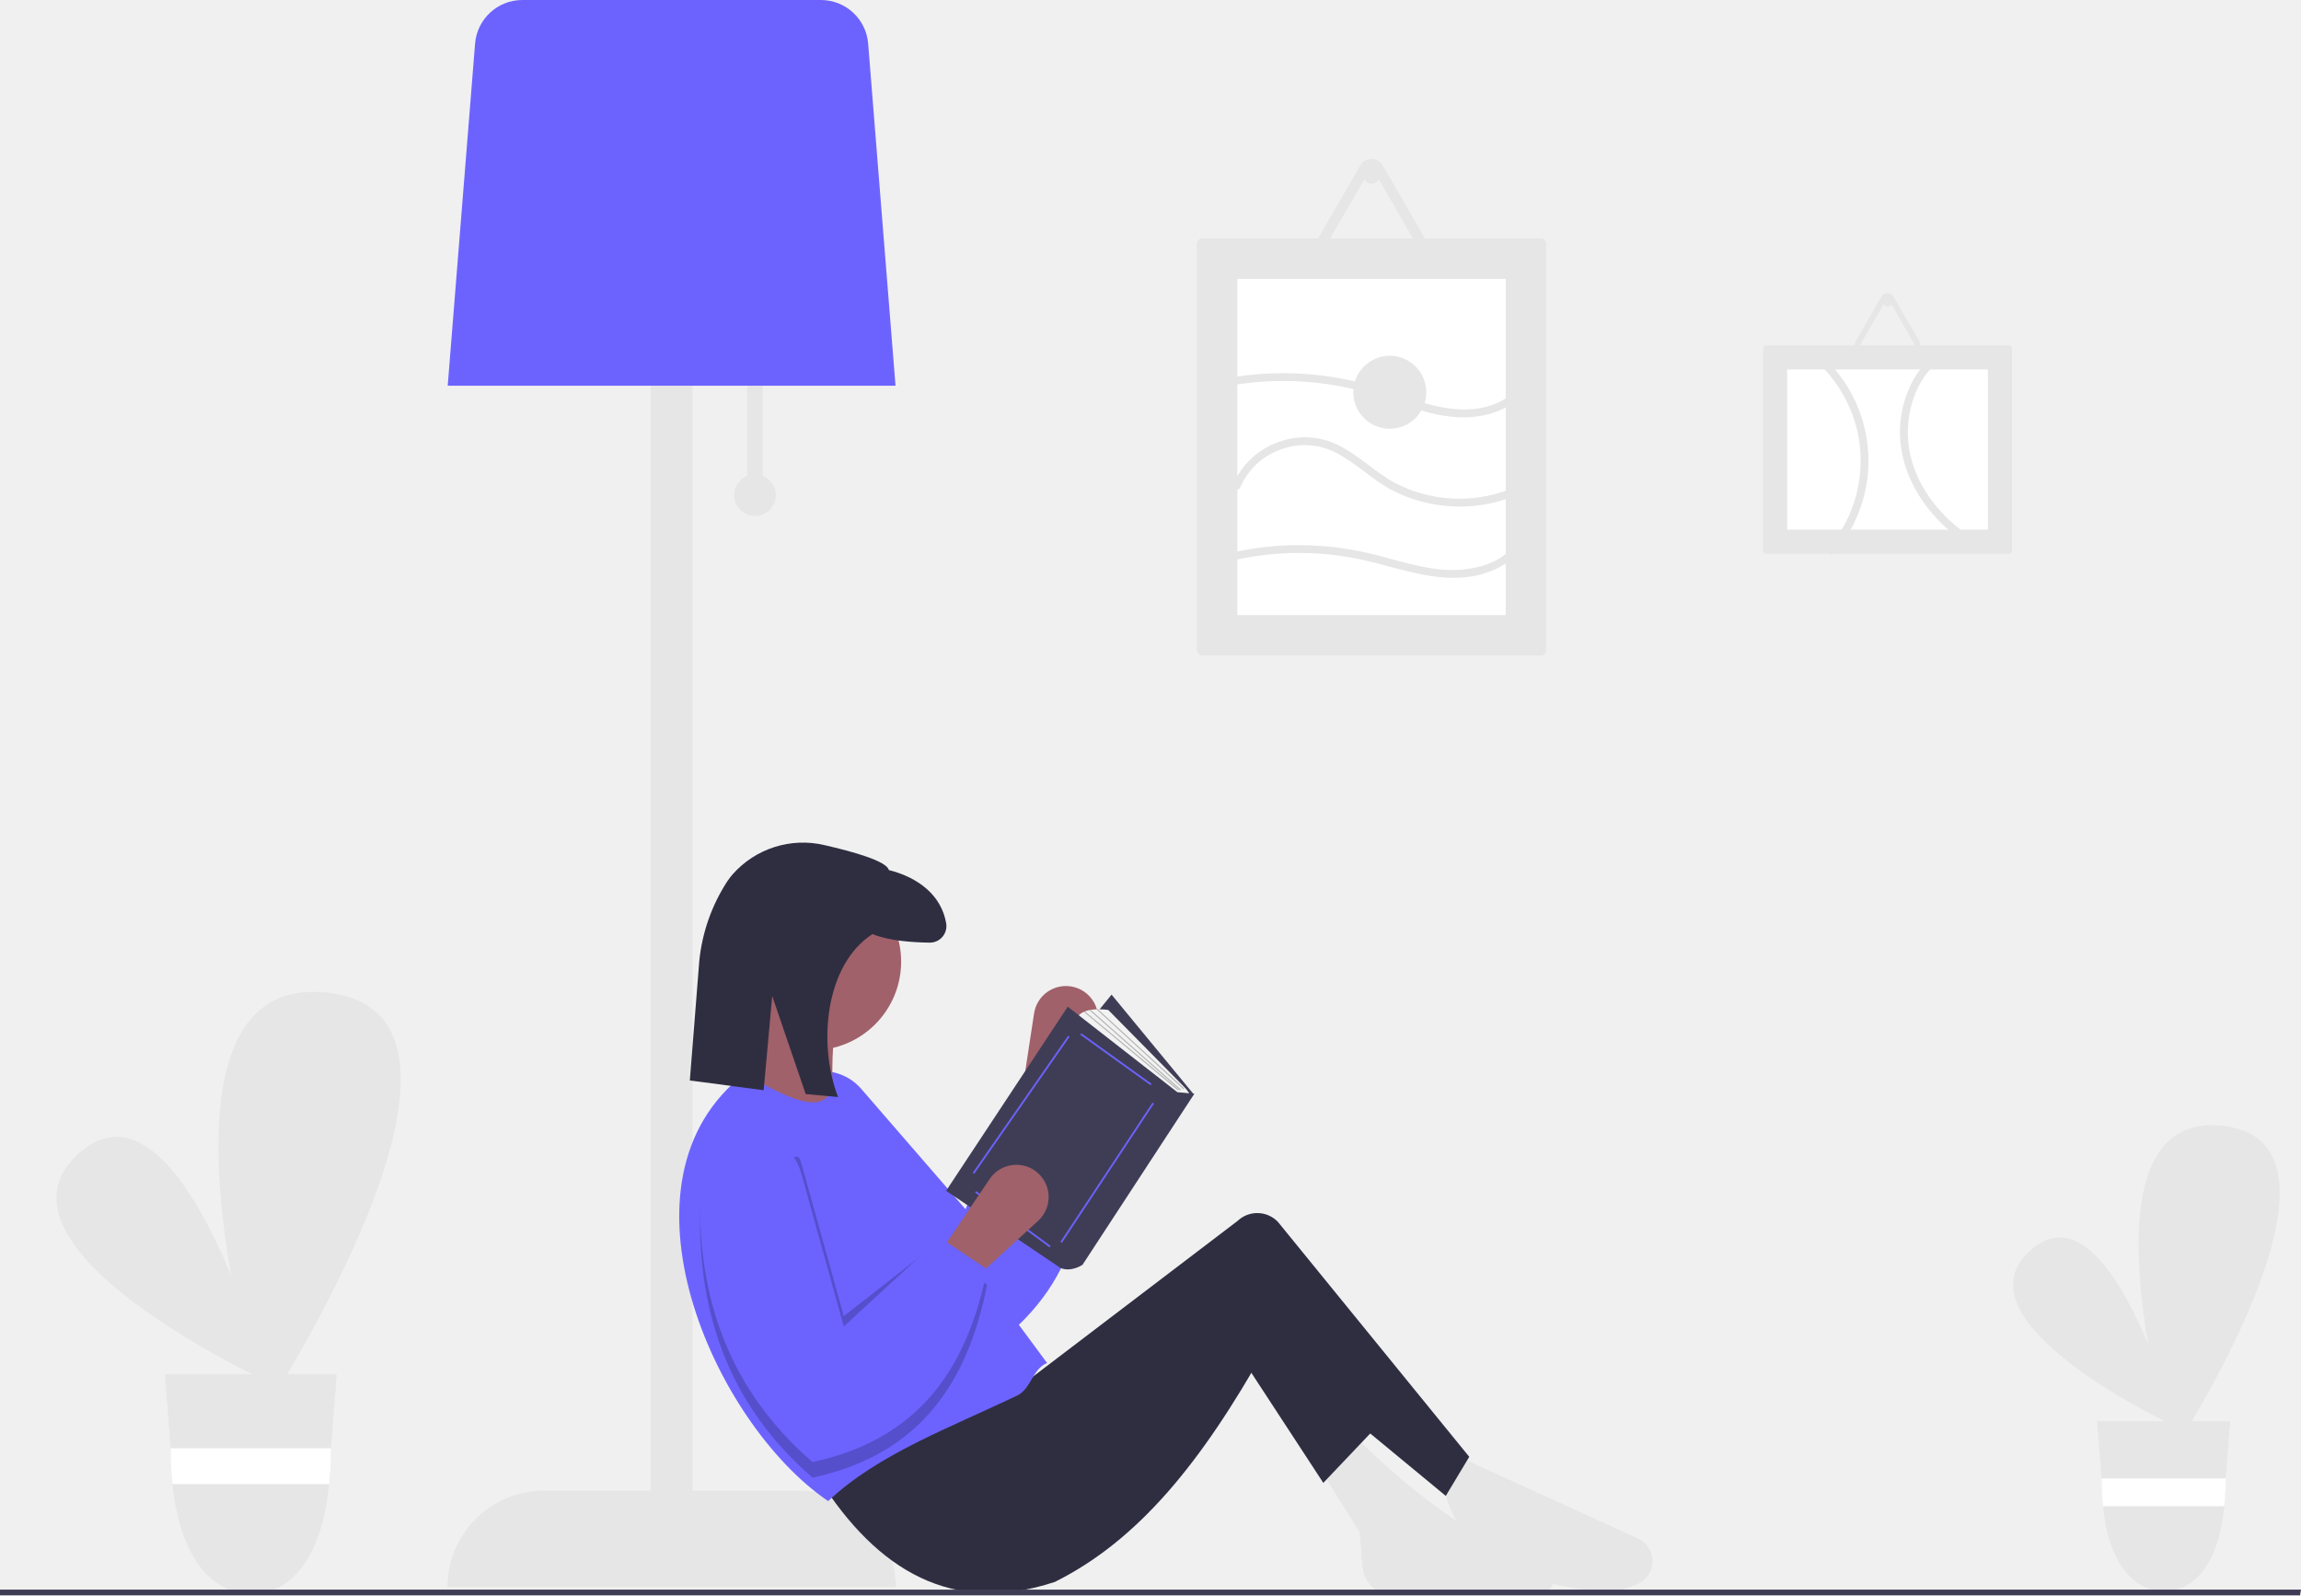
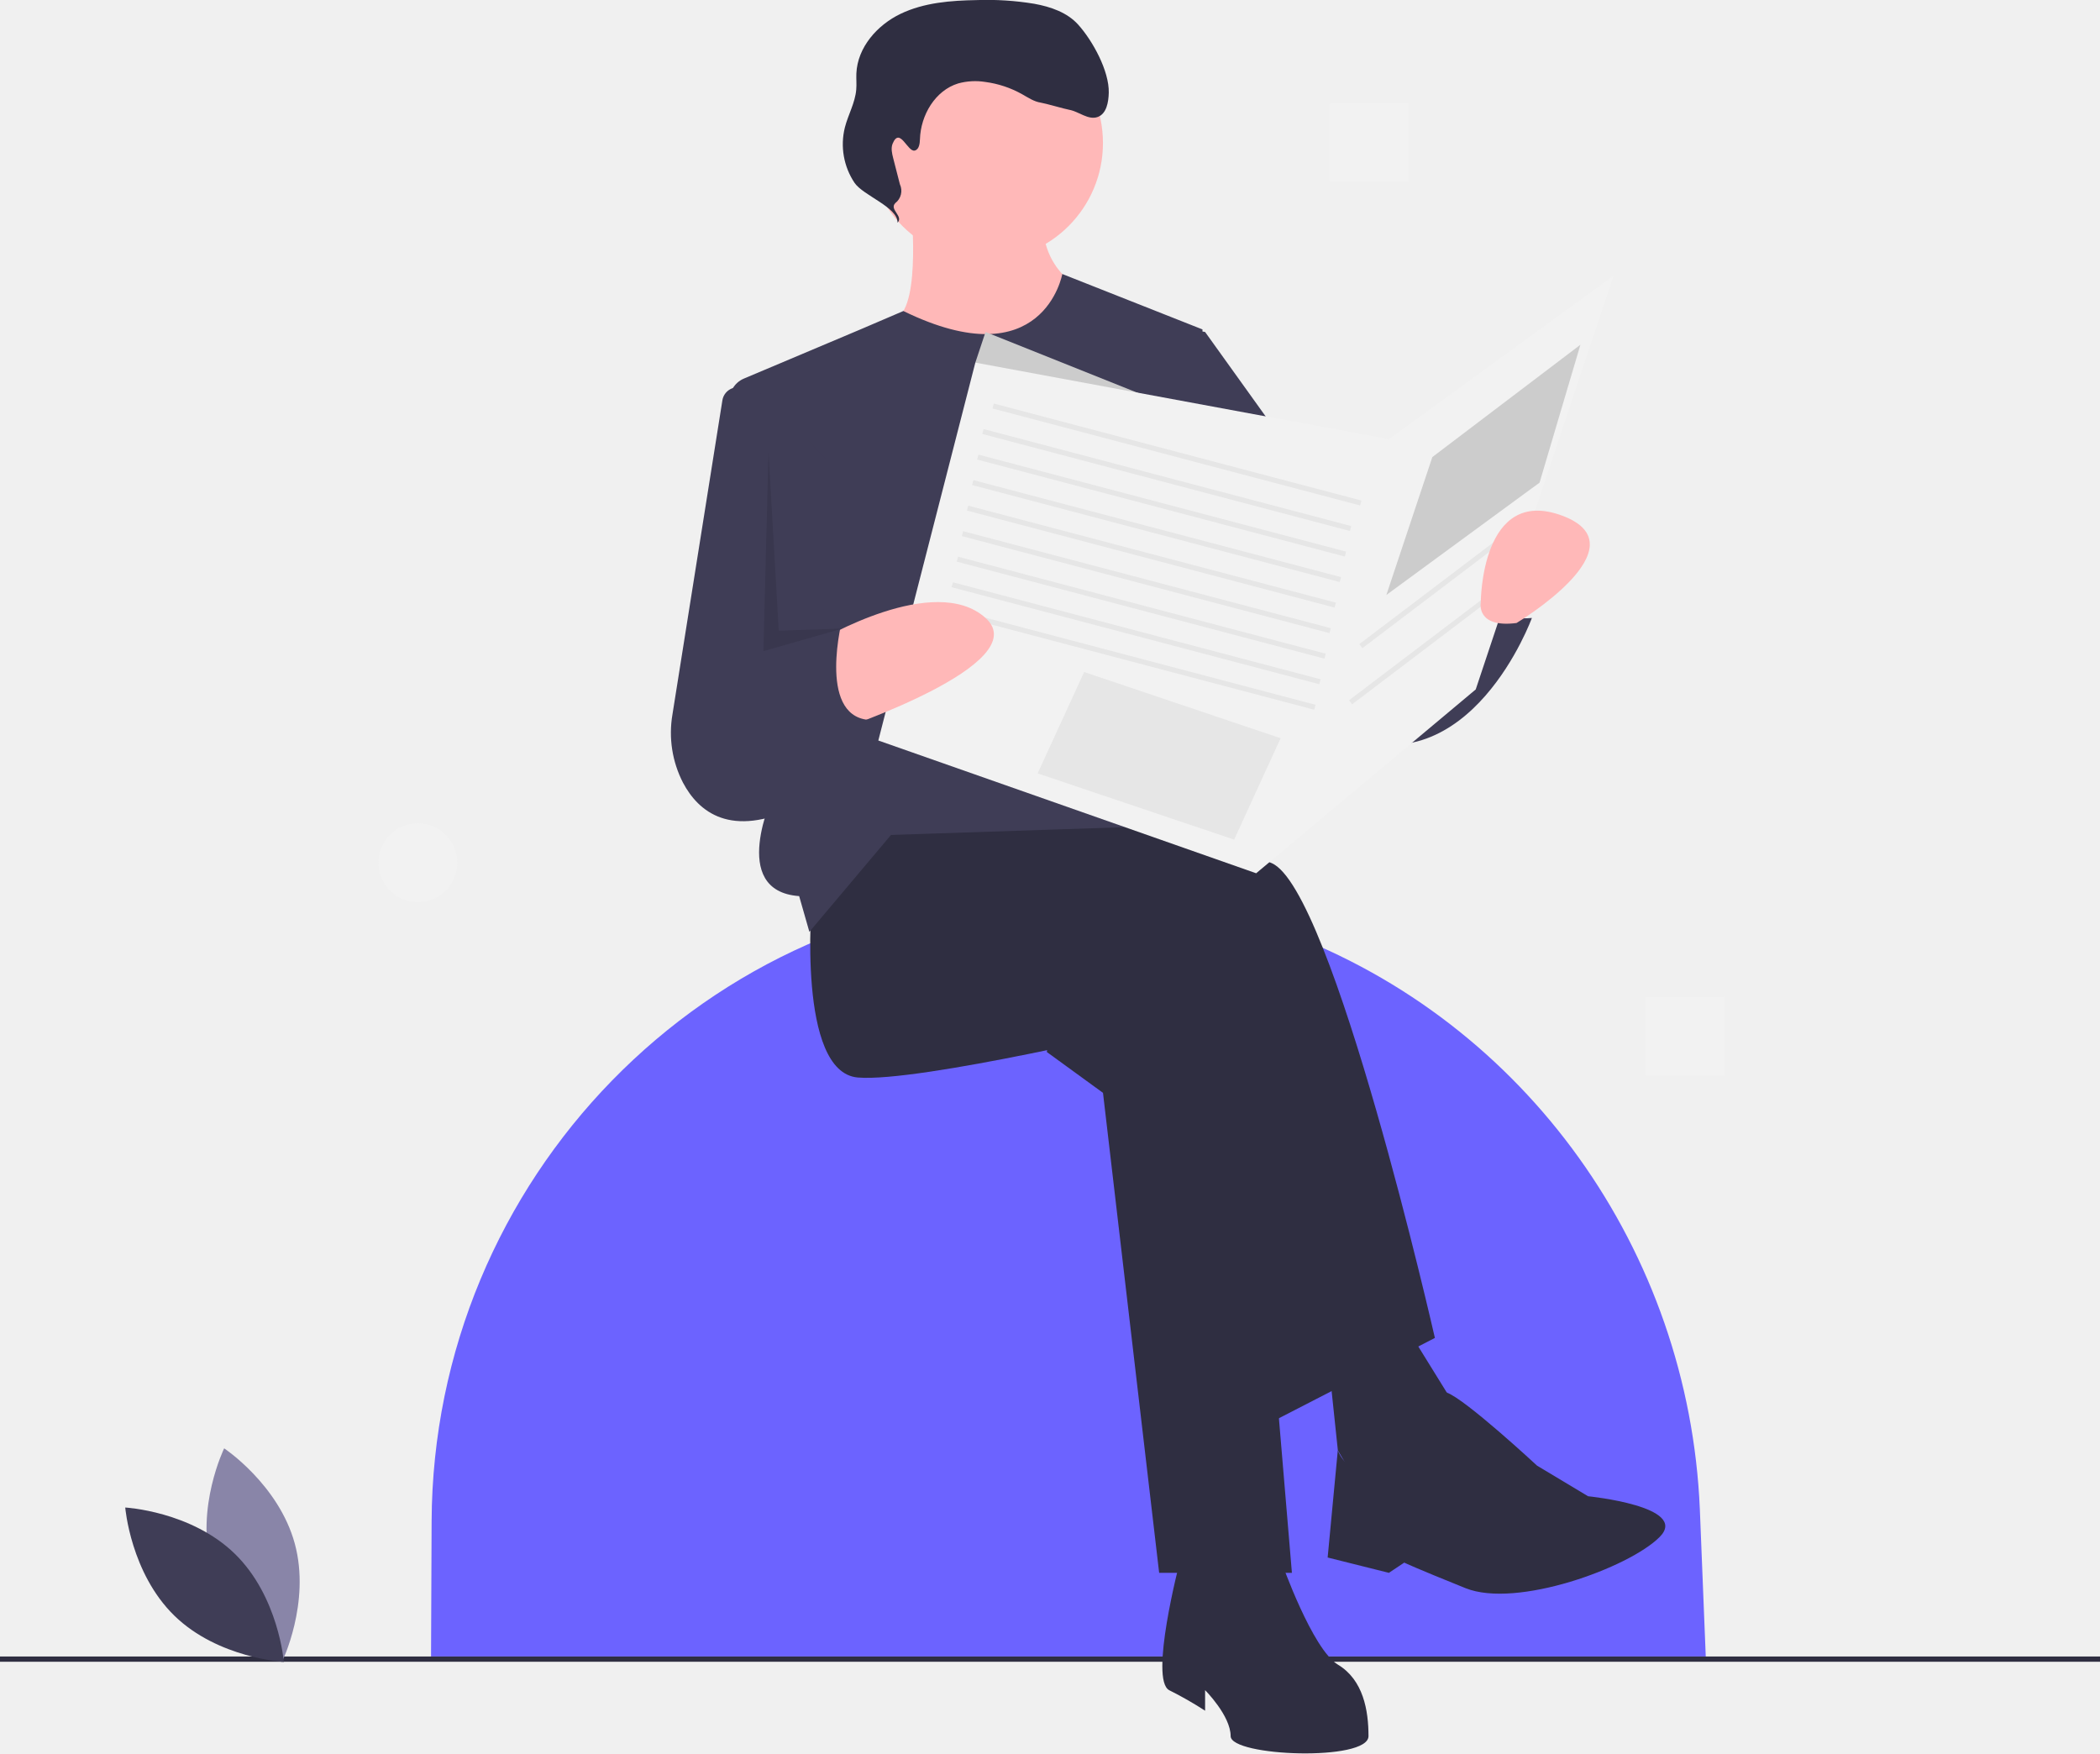
- <svg xmlns="http://www.w3.org/2000/svg" id="a90b5256-b423-42d1-825d-5fdc0dc55c5f" data-name="Layer 1" width="882.951" height="612.148" viewBox="0 0 882.951 612.148">
-   <path d="M261.421,674.244s-112.306-51.7-72.853-87.552S261.421,674.244,261.421,674.244Z" transform="translate(-158.5244 -143.926)" fill="#e6e6e6" />
-   <path d="M259.466,686.308s-51.62-169.606,24.392-161.495S259.466,686.308,259.466,686.308Z" transform="translate(-158.5244 -143.926)" fill="#e6e6e6" />
-   <path d="M221.829,671.266l2.167,28.372.034.49a130.356,130.356,0,0,0,.671,13.266c2.94,28.939,15.579,42.128,30.349,42.128s26.858-13.189,29.799-42.128a130.353,130.353,0,0,0,.671-13.266l.017-.396.009-.095L287.72,671.266Z" transform="translate(-158.5244 -143.926)" fill="#e6e6e6" />
-   <path d="M285.545,699.637l-.009.095-.017.396a130.353,130.353,0,0,1-.671,13.266H224.701a130.356,130.356,0,0,1-.671-13.266l-.034-.49Z" transform="translate(-158.5244 -143.926)" fill="#fff" />
-   <path d="M993.908,691.595s-86.949-40.027-56.404-67.784S993.908,691.595,993.908,691.595Z" transform="translate(-158.5244 -143.926)" fill="#e6e6e6" />
-   <path d="M992.395,700.935s-39.965-131.312,18.885-125.032S992.395,700.935,992.395,700.935Z" transform="translate(-158.5244 -143.926)" fill="#e6e6e6" />
-   <path d="M963.256,689.289l1.677,21.966.027.379a100.924,100.924,0,0,0,.519,10.271c2.276,22.405,12.061,32.616,23.497,32.616s20.794-10.211,23.071-32.616a100.921,100.921,0,0,0,.519-10.271l.013-.306.007-.073,1.684-21.966Z" transform="translate(-158.5244 -143.926)" fill="#e6e6e6" />
-   <path d="M1012.586,711.255l-.007.073-.013.306a100.921,100.921,0,0,1-.519,10.271H965.479a100.924,100.924,0,0,1-.519-10.271l-.027-.379Z" transform="translate(-158.5244 -143.926)" fill="#fff" />
-   <path d="M451.24,326.513V287.926h-6v38.587a8,8,0,1,0,6,0Z" transform="translate(-158.5244 -143.926)" fill="#e6e6e6" />
-   <path d="M465.24,715.926h-41v-498h-16v498H367.24A37,37,0,0,0,330.24,752.926v0h172V752.926A37,37,0,0,0,465.24,715.926Z" transform="translate(-158.5244 -143.926)" fill="#e6e6e6" />
-   <path d="M330.323,291.926h171.834L491.65,160.586A18.198,18.198,0,0,0,473.604,143.926H358.877a18.198,18.198,0,0,0-18.046,16.66Z" transform="translate(-158.5244 -143.926)" fill="#6c63ff" />
-   <path d="M569.58,522.446h0a12.37,12.37,0,0,0-14.258,10.339l-4.838,31.749,16.46,4.366,12.061-29.581A12.37,12.37,0,0,0,569.58,522.446Z" transform="translate(-158.5244 -143.926)" fill="#a0616a" />
-   <path d="M569.272,564.474c9.135,36.302,5.203,69.506-28.812,95.576-40.799-11.247-67.935-38.382-84.491-77.818a19.684,19.684,0,0,1,11.353-26.092h0a19.674,19.674,0,0,1,21.659,5.582l40.031,46.204,18.78-46.589Z" transform="translate(-158.5244 -143.926)" fill="#6c63ff" />
-   <path d="M778.312,754.933c-37.253-1.979-60.395-14.77-66-41l6-11L787.007,734.227a9.609,9.609,0,0,1-.676,17.766Z" transform="translate(-158.5244 -143.926)" fill="#e6e6e6" />
-   <path d="M749.527,755.196c-19.356-.586-37.97-.404-55.608.79a11.781,11.781,0,0,1-12.547-10.816l-1.059-13.237-15-24,13-13c21.847,21.759,45.807,40.035,74.263,50.899A5.132,5.132,0,0,1,749.527,755.196Z" transform="translate(-158.5244 -143.926)" fill="#e6e6e6" />
-   <path d="M644.312,660.933c-24.716,44.226-49.025,74.04-81,90-39.339,12.984-68.09-4.218-90.5-39.5l65-43,9.5,9.5,86.098-65.518a10.993,10.993,0,0,1,15.464.344l73.438,90.174-9,15Z" transform="translate(-158.5244 -143.926)" fill="#2f2e41" />
-   <polygon points="507.788 569.007 473.788 517.007 481.788 502.007 526.788 549.007 507.788 569.007" fill="#2f2e41" />
-   <circle cx="311.788" cy="369.007" r="34" fill="#a0616a" />
-   <path d="M479.312,575.933l-38-13a47.195,47.195,0,0,0,7-30h31C477.55,548.191,477.285,562.663,479.312,575.933Z" transform="translate(-158.5244 -143.926)" fill="#a0616a" />
-   <path d="M560.312,666.933c-5.697,2.339-6.113,9.923-11.5,12.5-26.04,12.459-53.589,22.568-72.5,40.5-44.193-30.01-85.155-123.218-32-164,18.144,10.617,34.351,18.215,34,0Z" transform="translate(-158.5244 -143.926)" fill="#6c63ff" />
-   <path d="M537.312,626.933l-18.5-6.5-36.5,28.5-16.362-58.903c-1.135-4.085-2.974-2.015-5.614.823a19.664,19.664,0,0,0-33.002,13.557c-1.946,42.726,10.938,78.874,42.978,106.523,41.907-8.973,59.692-37.286,67-74l-1.981-1.321Q536.426,631.356,537.312,626.933Z" transform="translate(-158.5244 -143.926)" opacity="0.2" />
-   <path d="M474.887,468.207c11.215,2.562,23.98,6.193,24.696,9.567,11.537,2.907,20.245,9.871,22.023,20.487a6.358,6.358,0,0,1-6.378,7.373c-6.274-.081-15.692-.682-21.912-3.279-18.067,11.641-21.099,41.918-13.209,62.528l-12.416-1.138-12.845-37.602L451.564,562.266l-28.333-3.746,3.649-46.065a68.631,68.631,0,0,1,10.778-30.433,25.92,25.92,0,0,1,2.028-2.627A36.011,36.011,0,0,1,474.887,468.207Z" transform="translate(-158.5244 -143.926)" fill="#2f2e41" />
-   <polygon points="380.285 438.428 411.402 475.011 458.078 419.925 426.54 381.659 380.285 438.428" fill="#3f3d56" />
-   <path d="M608.613,565.113,571.608,534.837c2.103-5.046,12.195-3.364,12.195-3.364l28.966,29.366a15.851,15.851,0,0,1,2.571,3.433h0Z" transform="translate(-158.5244 -143.926)" fill="#f2f2f2" />
-   <path d="M610.295,563.01,568.244,530.211l-46.676,70.645L565.511,630.501c4.205,1.682,8.41-1.262,8.41-1.262L616.812,563.641Z" transform="translate(-158.5244 -143.926)" fill="#3f3d56" />
-   <rect x="586.406" y="533.824" width="0.681" height="33.143" transform="translate(-361.1363 561.7738) rotate(-54.2997)" fill="#6c63ff" />
-   <rect x="551.368" y="593.577" width="64.029" height="0.682" transform="translate(-392.3398 608.9271) rotate(-56.51868)" fill="#6c63ff" />
-   <rect x="546.878" y="594.043" width="0.682" height="35.492" transform="translate(-428.3845 546.0667) rotate(-53.65594)" fill="#6c63ff" />
-   <rect x="518.352" y="567.505" width="64.041" height="0.681" transform="translate(-388.6277 551.2639) rotate(-55.16206)" fill="#6c63ff" />
-   <rect x="595.97" y="523.898" width="0.42" height="45.164" transform="translate(-368.0795 472.2771) rotate(-47.45516)" fill="#b3b3b3" />
-   <rect x="593.952" y="523.631" width="0.421" height="46.389" transform="translate(-367.5248 486.4258) rotate(-48.56153)" fill="#b3b3b3" />
-   <rect x="592.443" y="523.638" width="0.421" height="46.997" transform="translate(-365.6135 508.1316) rotate(-50.18727)" fill="#b3b3b3" />
-   <path d="M555.606,593.094h0a12.37,12.37,0,0,0-17.314,3.229l-17.98,26.61,13,11,23.576-21.555A12.37,12.37,0,0,0,555.606,593.094Z" transform="translate(-158.5244 -143.926)" fill="#a0616a" />
-   <path d="M537.312,630.933c-7.308,36.714-25.093,65.027-67,74-32.04-27.65-44.925-63.797-42.978-106.523A19.684,19.684,0,0,1,448.776,579.702h0a19.674,19.674,0,0,1,17.175,14.327l16.362,58.903,36.937-34.042Z" transform="translate(-158.5244 -143.926)" fill="#6c63ff" />
-   <polygon points="882.556 612.148 0 612.148 0 609.966 882.951 609.966 882.556 612.148" fill="#3f3d56" />
-   <path d="M619.812,235.433a2.002,2.002,0,0,0-2,2v156a2.002,2.002,0,0,0,2,2h130a2.002,2.002,0,0,0,2-2v-156a2.002,2.002,0,0,0-2-2Z" transform="translate(-158.5244 -143.926)" fill="#e6e6e6" />
-   <path d="M633.312,379.933h103v-129h-103Z" transform="translate(-158.5244 -143.926)" fill="#fff" />
-   <path d="M836.245,276.433a1.195,1.195,0,0,0-1.194,1.194V355.239a1.195,1.195,0,0,0,1.194,1.194h93.134a1.195,1.195,0,0,0,1.194-1.194V277.627a1.195,1.195,0,0,0-1.194-1.194Z" transform="translate(-158.5244 -143.926)" fill="#e6e6e6" />
-   <path d="M844.305,285.687V347.179h77.015V285.687Z" transform="translate(-158.5244 -143.926)" fill="#fff" />
-   <path d="M702.999,246.433h-36.373a4.989,4.989,0,0,1-4.33-7.5l18.187-31.5c.015-.026.03-.052.045-.078a4.941,4.941,0,0,1,3.787-2.398l.026-.002c.155-.014.313-.021.472-.021a4.949,4.949,0,0,1,4.33,2.5l18.187,31.5a5,5,0,0,1-4.33,7.5ZM665.622,241.428a1.028,1.028,0,0,0,.138.505.983.983,0,0,0,.866.5h36.373a.982.982,0,0,0,.866-.5,1.027,1.027,0,0,0,.138-.504.985.985,0,0,0-.138-.495l-18.187-31.5a1,1,0,0,0-1.732,0l-18.187,31.5A.981.981,0,0,0,665.622,241.428Z" transform="translate(-158.5244 -143.926)" fill="#e6e6e6" />
-   <circle cx="526.288" cy="67.507" r="3" fill="#e6e6e6" />
-   <path d="M892.673,278.933H872.952a2.705,2.705,0,0,1-2.348-4.066l9.86-17.078.025-.042a2.679,2.679,0,0,1,2.053-1.3l.014-.001c.084-.008.17-.012.256-.012a2.683,2.683,0,0,1,2.348,1.355l9.86,17.078a2.711,2.711,0,0,1-2.348,4.066Zm-20.265-2.713a.557.557,0,0,0,.075.274.533.533,0,0,0,.47.271H892.673a.533.533,0,0,0,.47-.271.557.557,0,0,0,.075-.273.534.534,0,0,0-.075-.268L883.282,258.873a.542.542,0,0,0-.939,0L872.483,275.951A.532.532,0,0,0,872.408,276.219Z" transform="translate(-158.5244 -143.926)" fill="#e6e6e6" />
-   <circle cx="724.288" cy="116.031" r="1.627" fill="#e6e6e6" />
-   <path d="M634.491,330.814a26.49,26.49,0,0,1,15.262-14.327,26.181,26.181,0,0,1,21.812,1.357c7.804,4.142,14.043,10.653,21.968,14.617a56.179,56.179,0,0,0,24.786,5.839,55.478,55.478,0,0,0,27.793-7.214,1.501,1.501,0,0,0-1.514-2.59,53.343,53.343,0,0,1-50.43.925c-7.951-4.169-14.251-10.901-22.351-14.807a28.88,28.88,0,0,0-22.231-1.248,29.846,29.846,0,0,0-17.988,16.651c-.728,1.787,2.173,2.565,2.893.798Z" transform="translate(-158.5244 -143.926)" fill="#e6e6e6" />
-   <path d="M632.12,358.857a114.204,114.204,0,0,1,50.54.175c14.766,3.424,30.009,9.585,45.234,4.99,6.802-2.053,13.035-6.158,16.53-12.477.935-1.691-1.655-3.206-2.59-1.514-6.579,11.897-21.992,13.904-34.166,11.952-8.134-1.304-15.974-3.92-23.98-5.791a116.877,116.877,0,0,0-52.364-.228c-1.883.421-1.086,3.313.798,2.893Z" transform="translate(-158.5244 -143.926)" fill="#e6e6e6" />
-   <path d="M631.039,291.798a118.628,118.628,0,0,1,48.042,1.709c14.695,3.6,29.059,11.826,44.597,10.405,7.194-.658,14.316-3.303,19.203-8.807,1.278-1.439-.836-3.569-2.121-2.121-4.216,4.747-10.288,7.208-16.519,7.873-7.182.766-14.238-.722-21.074-2.836-7.566-2.34-14.917-5.305-22.609-7.239a121.499,121.499,0,0,0-50.316-1.877c-1.899.324-1.094,3.216.798,2.893Z" transform="translate(-158.5244 -143.926)" fill="#e6e6e6" />
-   <path d="M857.716,284.674a52.3,52.3,0,0,1,13.722,25.587,51.655,51.655,0,0,1-11.168,43.861c-1.243,1.463.869,3.596,2.121,2.121a55.414,55.414,0,0,0,12.699-28.673,54.693,54.693,0,0,0-15.253-45.018c-1.354-1.381-3.475.741-2.121,2.121Z" transform="translate(-158.5244 -143.926)" fill="#e6e6e6" />
-   <path d="M902.727,278.272c-9.194,6.743-14.341,17.627-15.065,28.885-.754,11.713,3.714,23.026,10.907,32.12a62.463,62.463,0,0,0,14.848,13.404c1.62,1.06,3.125-1.536,1.514-2.59-9.185-6.01-17.044-14.546-21.217-24.791a40.117,40.117,0,0,1-.087-30.738,32.842,32.842,0,0,1,10.614-13.7c1.541-1.13.046-3.735-1.514-2.59Z" transform="translate(-158.5244 -143.926)" fill="#e6e6e6" />
-   <circle cx="533.288" cy="150.507" r="14" fill="#e6e6e6" />
+ <svg xmlns="http://www.w3.org/2000/svg" id="a751cec9-7d0e-4c8a-a2d9-3a6c65a20454" viewBox="0 0 799 667.14">
+   <defs>
+     <style>.cls-1{fill:#6c63ff;}.cls-2{fill:#2f2e41;}.cls-3{fill:#ffb8b8;}.cls-4{fill:#3f3d56;}.cls-5{fill:#ccc;}.cls-6{fill:#f2f2f2;}.cls-7{fill:#e6e6e6;}.cls-8{opacity:0.1;isolation:isolate;}.cls-9{fill:#8985a8;}</style>
+   </defs>
+   <path class="cls-1" d="M649,630.2H164l.22-51.42c.55-130.12,104.41-237.33,234.5-239.55H403a245.4,245.4,0,0,1,85.75,15.4c92.06,34.29,153.84,121.39,158,219.53Z" transform="translate(0 0.03)" />
+   <rect class="cls-2" y="630.23" width="799" height="2" />
+   <polygon class="cls-2" points="398.29 400.24 419.66 415.78 441.03 598.4 491.54 598.4 474.06 390.52 404.12 363.32 398.29 400.24" />
+   <path class="cls-2" d="M308.92,341.92s-5.83,66.06,17.48,68,112.69-19.43,112.69-19.43L481.83,542l64.11-33s-38.86-171-62.17-180.68-101-29.14-101-29.14l-56.34,9.71Z" transform="translate(0 0.03)" />
+   <path class="cls-2" d="M448.8,594.48s-11.66,44.69-3.89,48.57a140.69,140.69,0,0,1,13.6,7.77V643s9.72,9.72,9.72,17.49,52.45,9.71,52.45,0-1.94-21.37-11.65-27.2-21.38-38.86-21.38-38.86Z" transform="translate(0 0.03)" />
+   <polygon class="cls-2" points="505.14 514.86 509.02 551.78 522.63 575.09 555.65 538.17 530.4 497.38 505.14 514.86" />
+   <path class="cls-2" d="M536.22,551.74s7.16-24.46,14.27-21.94,34.3,27.77,34.3,27.77l19.43,11.66s38.86,3.88,27.2,15.54S577,612,557.6,604.2s-23.32-9.72-23.32-9.72l-5.83,3.89-23.31-5.83,3.86-40.8S514.85,569.23,536.22,551.74Z" transform="translate(0 0.03)" />
+   <circle class="cls-3" cx="374.97" cy="54.42" r="44.68" />
+   <path class="cls-3" d="M346.8,80.62s3.89,40.8-7.77,40.8,1.94,50.51,33,50.51,42.74-60.23,42.74-60.23-21.37-7.77-17.48-33S346.8,80.62,346.8,80.62Z" transform="translate(0 0.03)" />
+   <path class="cls-4" d="M343.71,118.3l-16.34,7L283.05,144a9,9,0,0,0-5.44,9.3l16.74,148.74s-17.49,36.92,9.71,38.86l3.89,13.6L339,317.64l116.57-3.89,1.94-188.45-53.33-21.08S397,144.33,343.71,118.3Z" transform="translate(0 0.03)" />
+   <path class="cls-4" d="M289.49,149.59l-7.18-2.06A5.94,5.94,0,0,0,275,151.6q-.09.35-.15.69l-19,119.51a41.45,41.45,0,0,0,4,25.92C265.73,308.86,278,319,303.09,307l17.49-126.28Z" transform="translate(0 0.03)" />
+   <path class="cls-4" d="M435.2,122.39l23.31,3.88,64.11,89.37,5.83,15.54,36.92-11.65s-2,17.48,17.48,15.54c0,0-23.31,64.11-71.88,44.68S446.86,202,446.86,202Z" transform="translate(0 0.03)" />
+   <polygon class="cls-5" points="462.4 161.28 374.97 126.3 371.09 137.96 411.89 172.93 462.4 161.28" />
+   <path class="cls-2" d="M348.07,57.24c1.65-.44,1.89-2.63,1.95-4.34.29-9.14,5.8-18.52,14.55-21.19a24.41,24.41,0,0,1,10.31-.56,39.05,39.05,0,0,1,14,4.66c2.28,1.28,4.52,2.82,7.1,3.21,1.71.26,9.1,2.41,10.8,2.71,3.74.67,7.21,4,10.8,2.77,3.43-1.19,4.19-5.64,4.28-9.27.18-8.27-6.1-19.72-11.63-25.88-4.2-4.67-10.52-6.82-16.7-7.94A110.34,110.34,0,0,0,371.67,0c-9.89.17-20.06.94-29,5.22s-16.41,12.79-16.84,22.67c-.09,2.06.13,4.13-.05,6.18-.42,5-3.08,9.53-4.33,14.4a26.4,26.4,0,0,0,3.68,21.06c3.31,4.87,16.55,9.29,16.36,15.17,2.39-2.48-3.25-5-.86-7.45a5.89,5.89,0,0,0,1.75-7.2l-2.54-9.9c-.46-1.82-.92-3.78-.22-5.52C342.37,48,345.32,58,348.07,57.24Z" transform="translate(0 0.03)" />
+   <polygon class="cls-6" points="371.09 137.96 334.18 281.73 477.94 332.24 561.48 262.3 613.94 104.93 528.45 167.1 371.09 137.96" />
+   <rect class="cls-7" x="446.83" y="100.55" width="1.94" height="144.67" transform="translate(166.4 561.8) rotate(-75.22)" />
+   <rect class="cls-7" x="442.96" y="110.27" width="1.94" height="144.67" transform="translate(154.11 565.29) rotate(-75.22)" />
+   <rect class="cls-7" x="441.01" y="119.98" width="1.94" height="144.67" transform="translate(143.27 570.65) rotate(-75.22)" />
+   <rect class="cls-7" x="439.07" y="129.69" width="1.94" height="144.67" transform="translate(132.45 576) rotate(-75.22)" />
+   <rect class="cls-7" x="437.13" y="139.41" width="1.94" height="144.67" transform="translate(121.59 581.36) rotate(-75.22)" />
+   <rect class="cls-7" x="435.18" y="149.12" width="1.94" height="144.67" transform="translate(110.75 586.71) rotate(-75.22)" />
+   <rect class="cls-7" x="433.24" y="158.83" width="1.94" height="144.67" transform="translate(99.93 592.07) rotate(-75.22)" />
+   <rect class="cls-7" x="431.29" y="168.55" width="1.94" height="144.67" transform="translate(89.07 597.43) rotate(-75.22)" />
+   <rect class="cls-7" x="429.36" y="178.27" width="1.94" height="144.67" transform="translate(78.24 602.79) rotate(-75.22)" />
+   <path class="cls-3" d="M311.85,243.68s43.7-26.1,63.12-8.61-56.34,42.74-56.34,42.74Z" transform="translate(0 0.03)" />
+   <path class="cls-4" d="M264.23,256.44,320.58,235s-9.72,36.91,9.71,38.85l-27.2,33S248.69,307,264.23,256.44Z" transform="translate(0 0.03)" />
+   <polygon class="cls-7" points="412.49 255.67 487.25 280.87 469.56 319.44 394.8 294.24 412.49 255.67" />
+   <polygon class="cls-5" points="544.97 173.9 601.31 131.16 585.77 183.62 527.48 226.36 544.97 173.9" />
+   <rect class="cls-7" x="510.59" y="223.45" width="70.72" height="1.94" transform="translate(-24.65 375.58) rotate(-37.18)" />
+   <rect class="cls-7" x="506.69" y="244.81" width="70.72" height="1.94" transform="translate(-38.36 377.56) rotate(-37.18)" />
+   <path class="cls-3" d="M577,237s48.57-29.14,17.49-40.8-31.09,33-31.09,33S561.48,239,577,237Z" transform="translate(0 0.03)" />
+   <polygon class="cls-8" points="292.4 171.96 290.46 247.73 320.57 239.13 296.29 239.96 292.4 171.96" />
+   <path class="cls-9" d="M80.41,595.93c6.07,22.45,26.87,36.36,26.87,36.36s11-22.5,4.89-45S85.29,551,85.29,551,74.34,573.48,80.41,595.93Z" transform="translate(0 0.03)" />
+   <path class="cls-4" d="M89.33,591.11C106,607.33,108,632.27,108,632.27s-25-1.37-41.65-17.59-18.7-41.16-18.7-41.16S72.67,574.88,89.33,591.11Z" transform="translate(0 0.03)" />
+   <rect class="cls-6" x="626" y="379.23" width="30" height="30" />
+   <rect class="cls-6" x="506" y="39.23" width="30" height="30" />
+   <circle class="cls-6" cx="159" cy="328.23" r="15" />
</svg>
